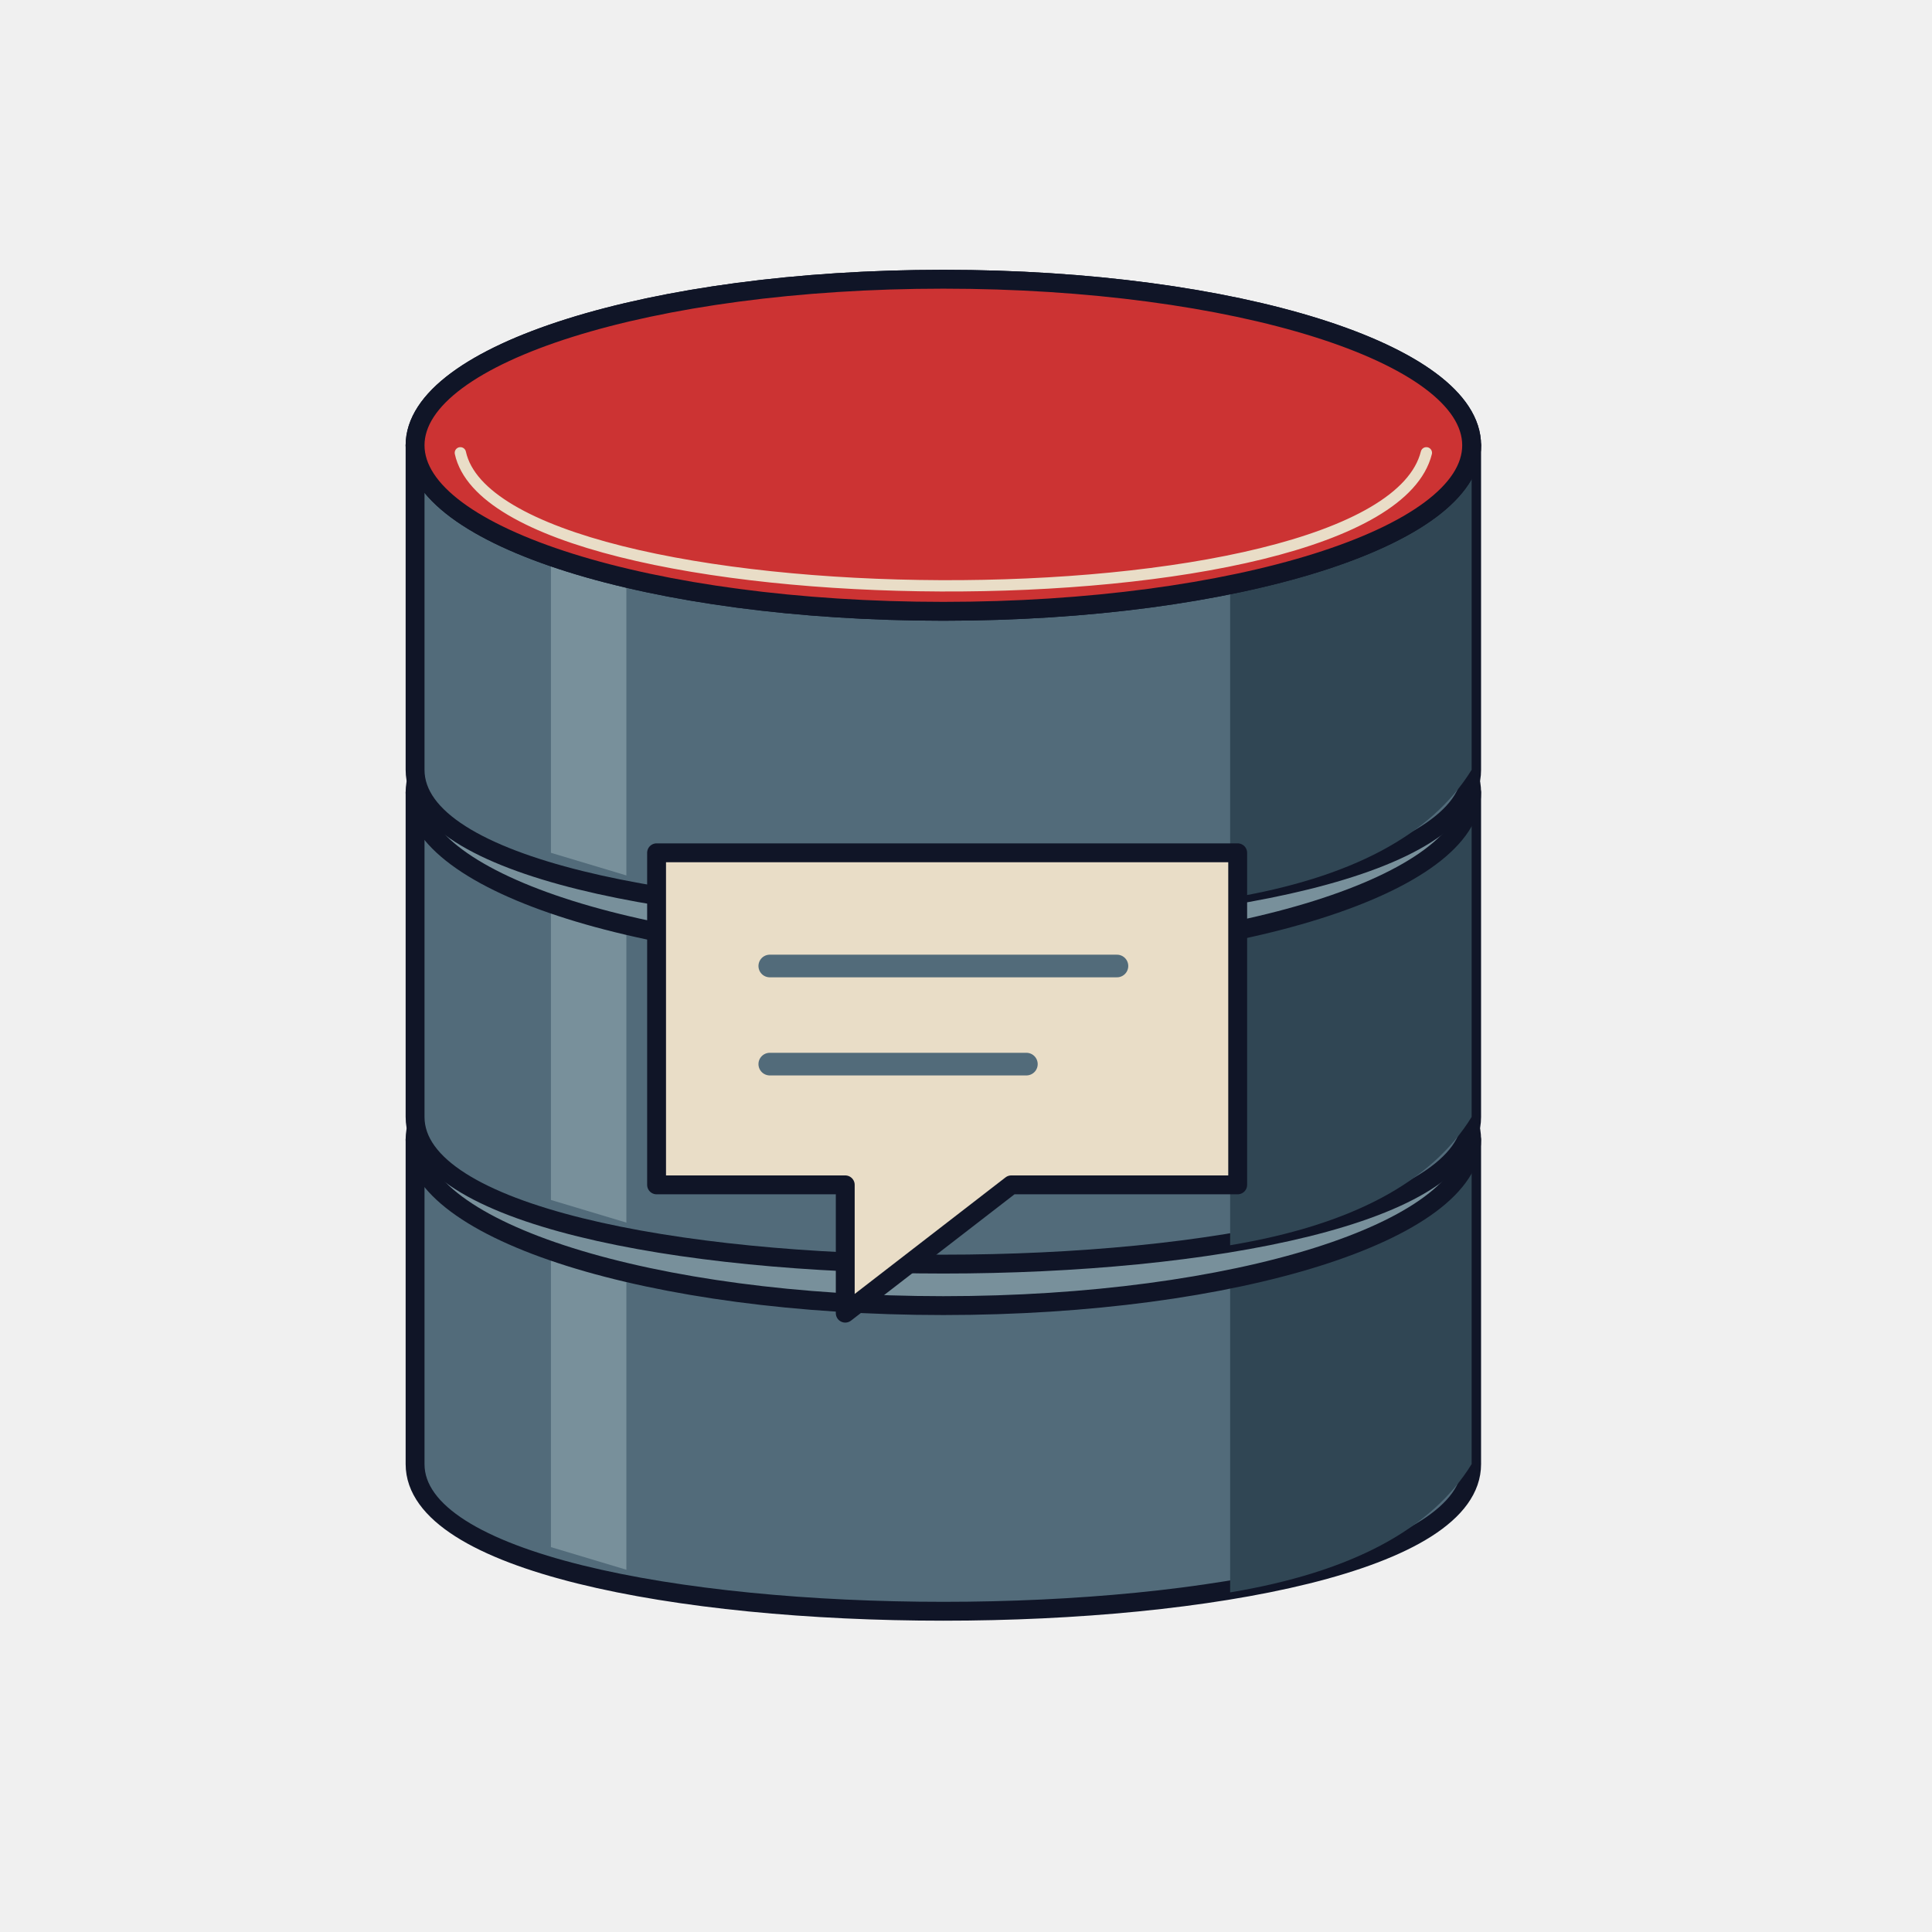
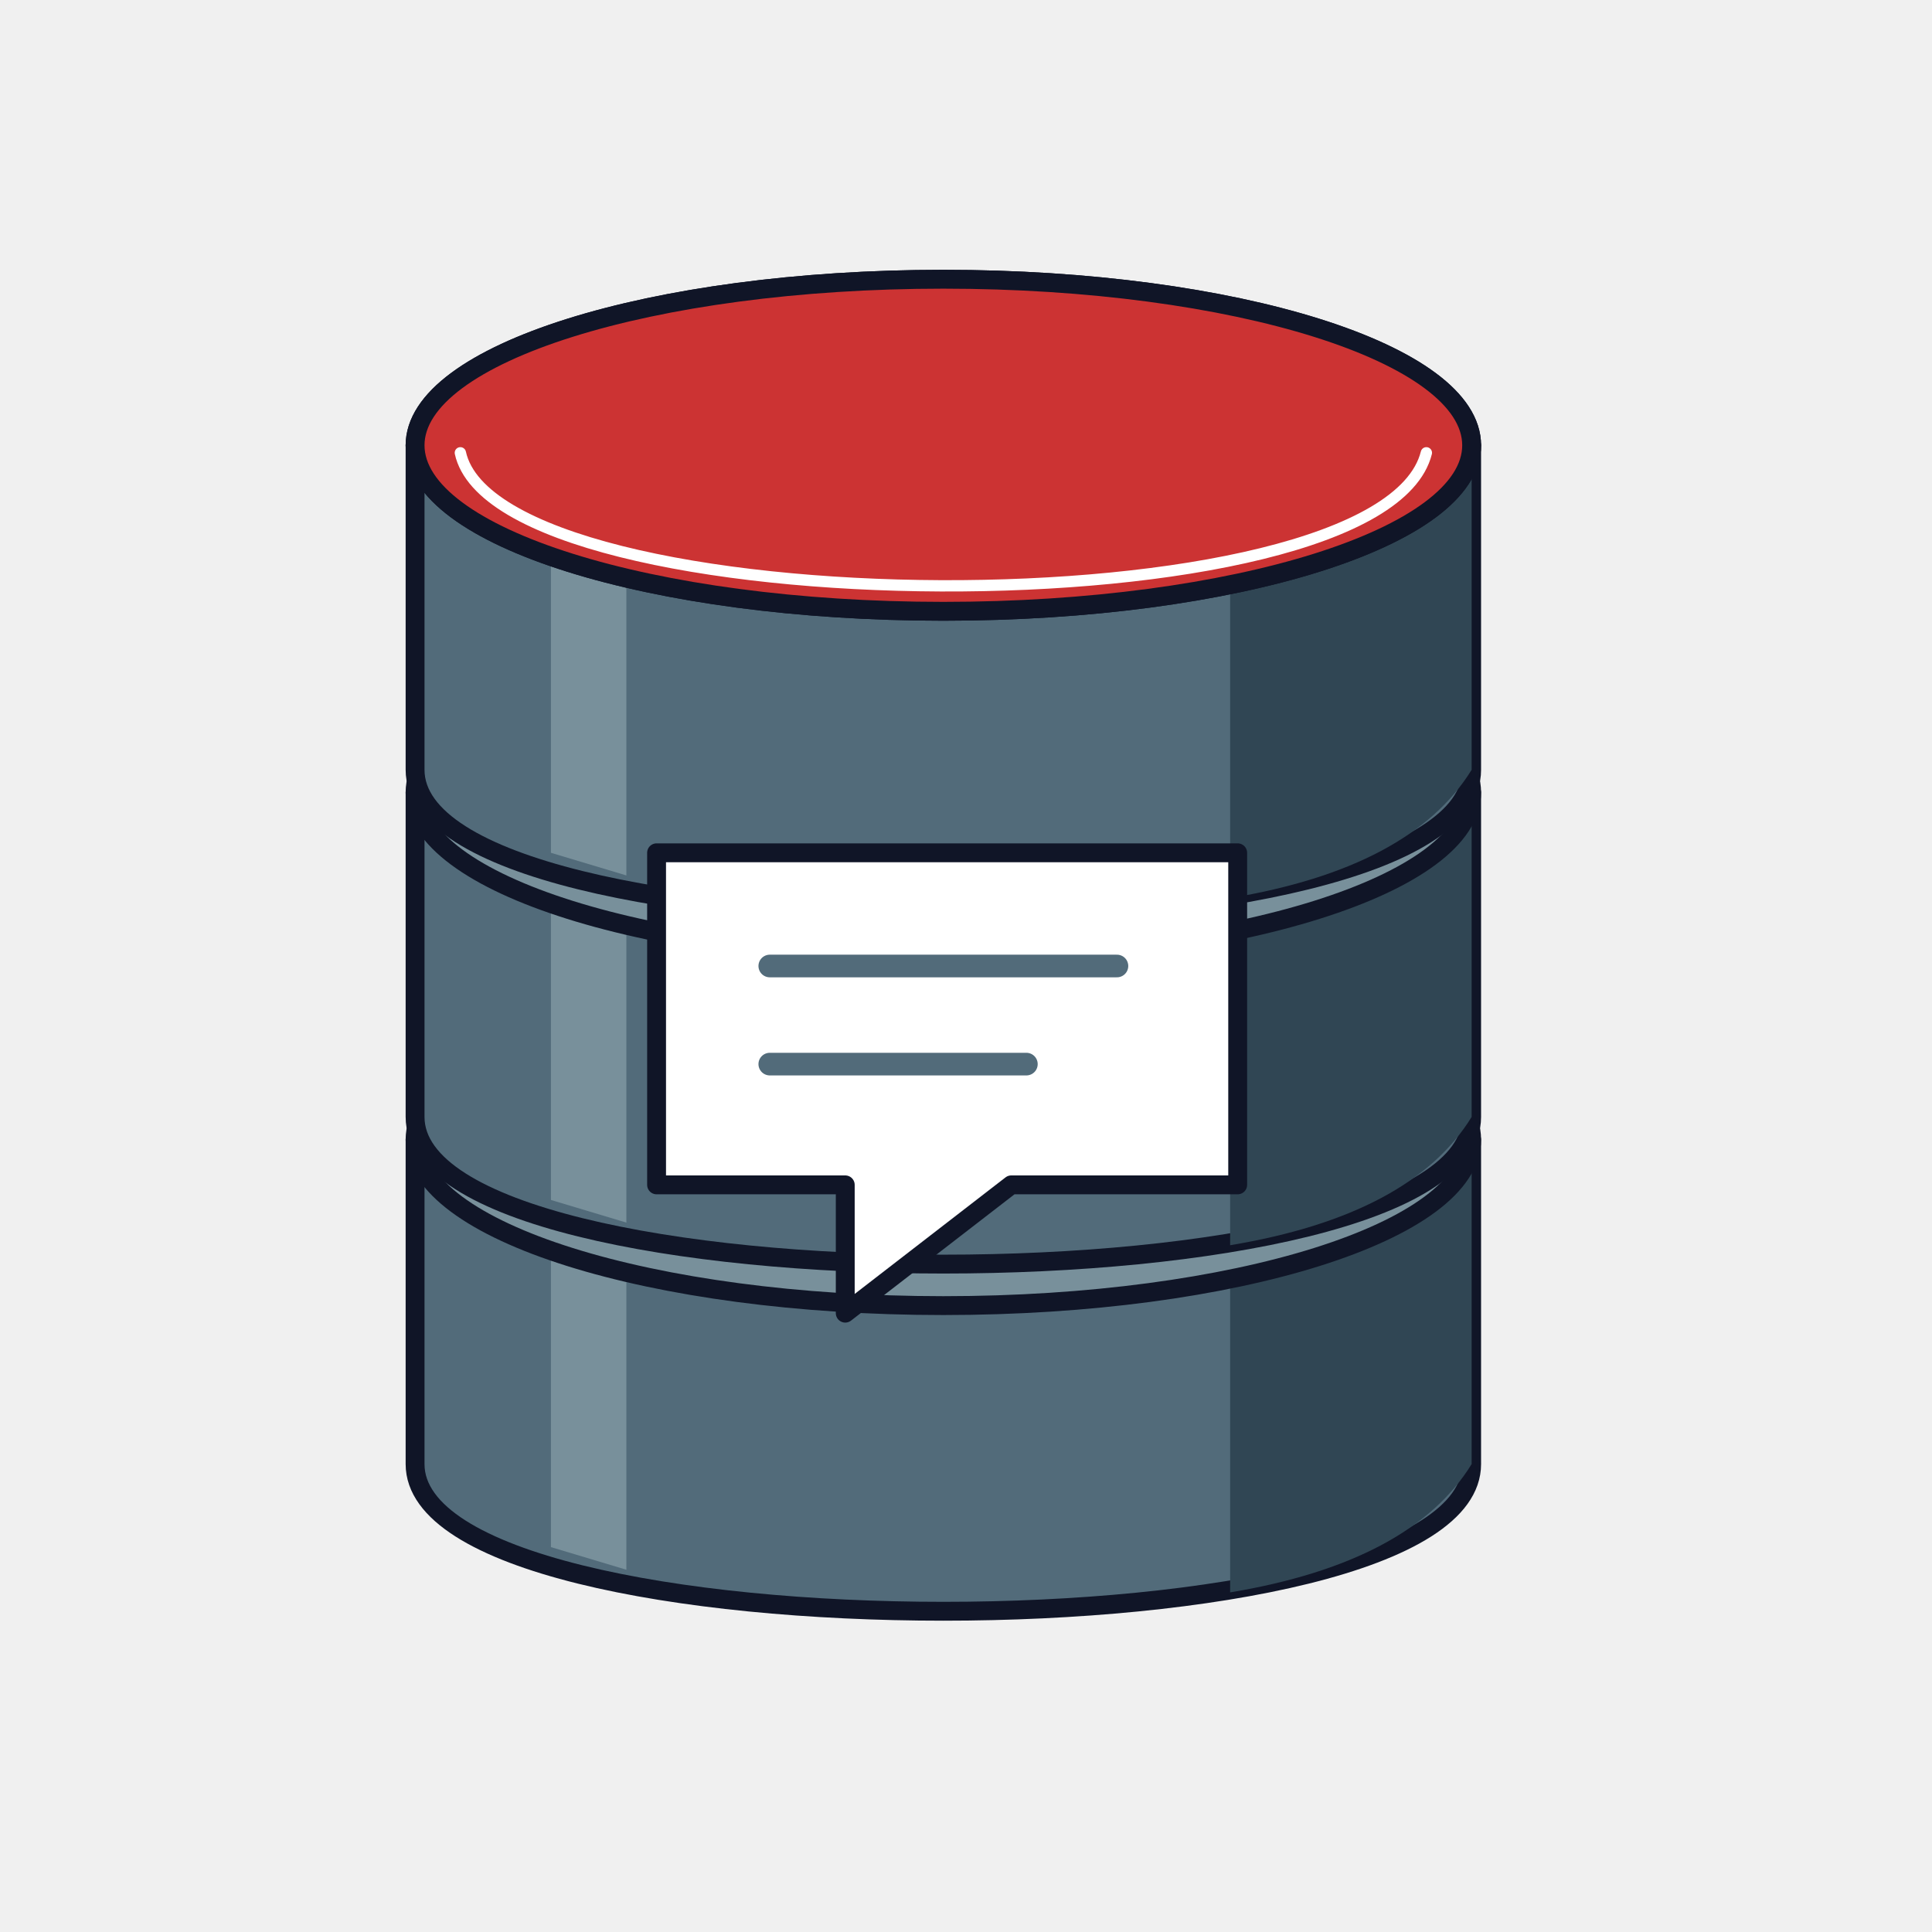
<svg xmlns="http://www.w3.org/2000/svg" width="256" height="256" viewBox="0 0 256 256" role="img" aria-labelledby="title desc">
  <g stroke-linecap="round" stroke-linejoin="round">
    <path d="M55 151 V194 C55 220 195 220 195 194 V151 Z" fill="#526B7A" stroke="#101527" stroke-width="2.5" />
    <path d="M163 160 V211 Q187 207 195 194 V151 Z" fill="#304654" stroke="#101527" stroke-width="0" />
    <path d="M73 166 V205 L83 208 V169 Z" fill="#78909B" stroke="#101527" stroke-width="0" />
    <ellipse cx="125" cy="151" rx="70" ry="22" fill="#78909B" stroke="#101527" stroke-width="2.5" />
    <path d="M55 105 V148 C55 174 195 174 195 148 V105 Z" fill="#526B7A" stroke="#101527" stroke-width="2.5" />
    <path d="M163 114 V165 Q187 161 195 148 V105 Z" fill="#304654" stroke="#101527" stroke-width="0" />
    <path d="M73 120 V159 L83 162 V123 Z" fill="#78909B" stroke="#101527" stroke-width="0" />
    <ellipse cx="125" cy="105" rx="70" ry="22" fill="#78909B" stroke="#101527" stroke-width="2.5" />
    <path d="M55 59 V102 C55 128 195 128 195 102 V59 Z" fill="#526B7A" stroke="#101527" stroke-width="2.5" />
    <path d="M163 68 V119 Q187 115 195 102 V59 Z" fill="#304654" stroke="#101527" stroke-width="0" />
    <path d="M73 74 V113 L83 116 V77 Z" fill="#78909B" stroke="#101527" stroke-width="0" />
    <ellipse cx="125" cy="59" rx="70" ry="22" fill="#78909B" stroke="#101527" stroke-width="2.5" />
    <ellipse cx="125" cy="59" rx="70" ry="22" fill="#CC3333" stroke="#101527" stroke-width="2.5" />
-     <path d="M61 60 C66 83 183 84 189 60" fill="none" stroke="#E9DDC7" stroke-width="1.5" />
-     <path d="M87 113 H164 V157 H134 L112 174 V157 H87 Z" fill="#E9DDC7" stroke="#101527" stroke-width="2.5" />
+     <path d="M61 60 C66 83 183 84 189 60" fill="none" stroke="#FFFFFF" stroke-width="1.5" />
+     <path d="M87 113 H164 V157 H134 L112 174 V157 H87 Z" fill="#FFFFFF" stroke="#101527" stroke-width="2.5" />
    <line x1="102" y1="128" x2="148" y2="128" stroke="#526B7A" stroke-width="3" />
    <line x1="102" y1="141" x2="136" y2="141" stroke="#526B7A" stroke-width="3" />
  </g>
</svg>
